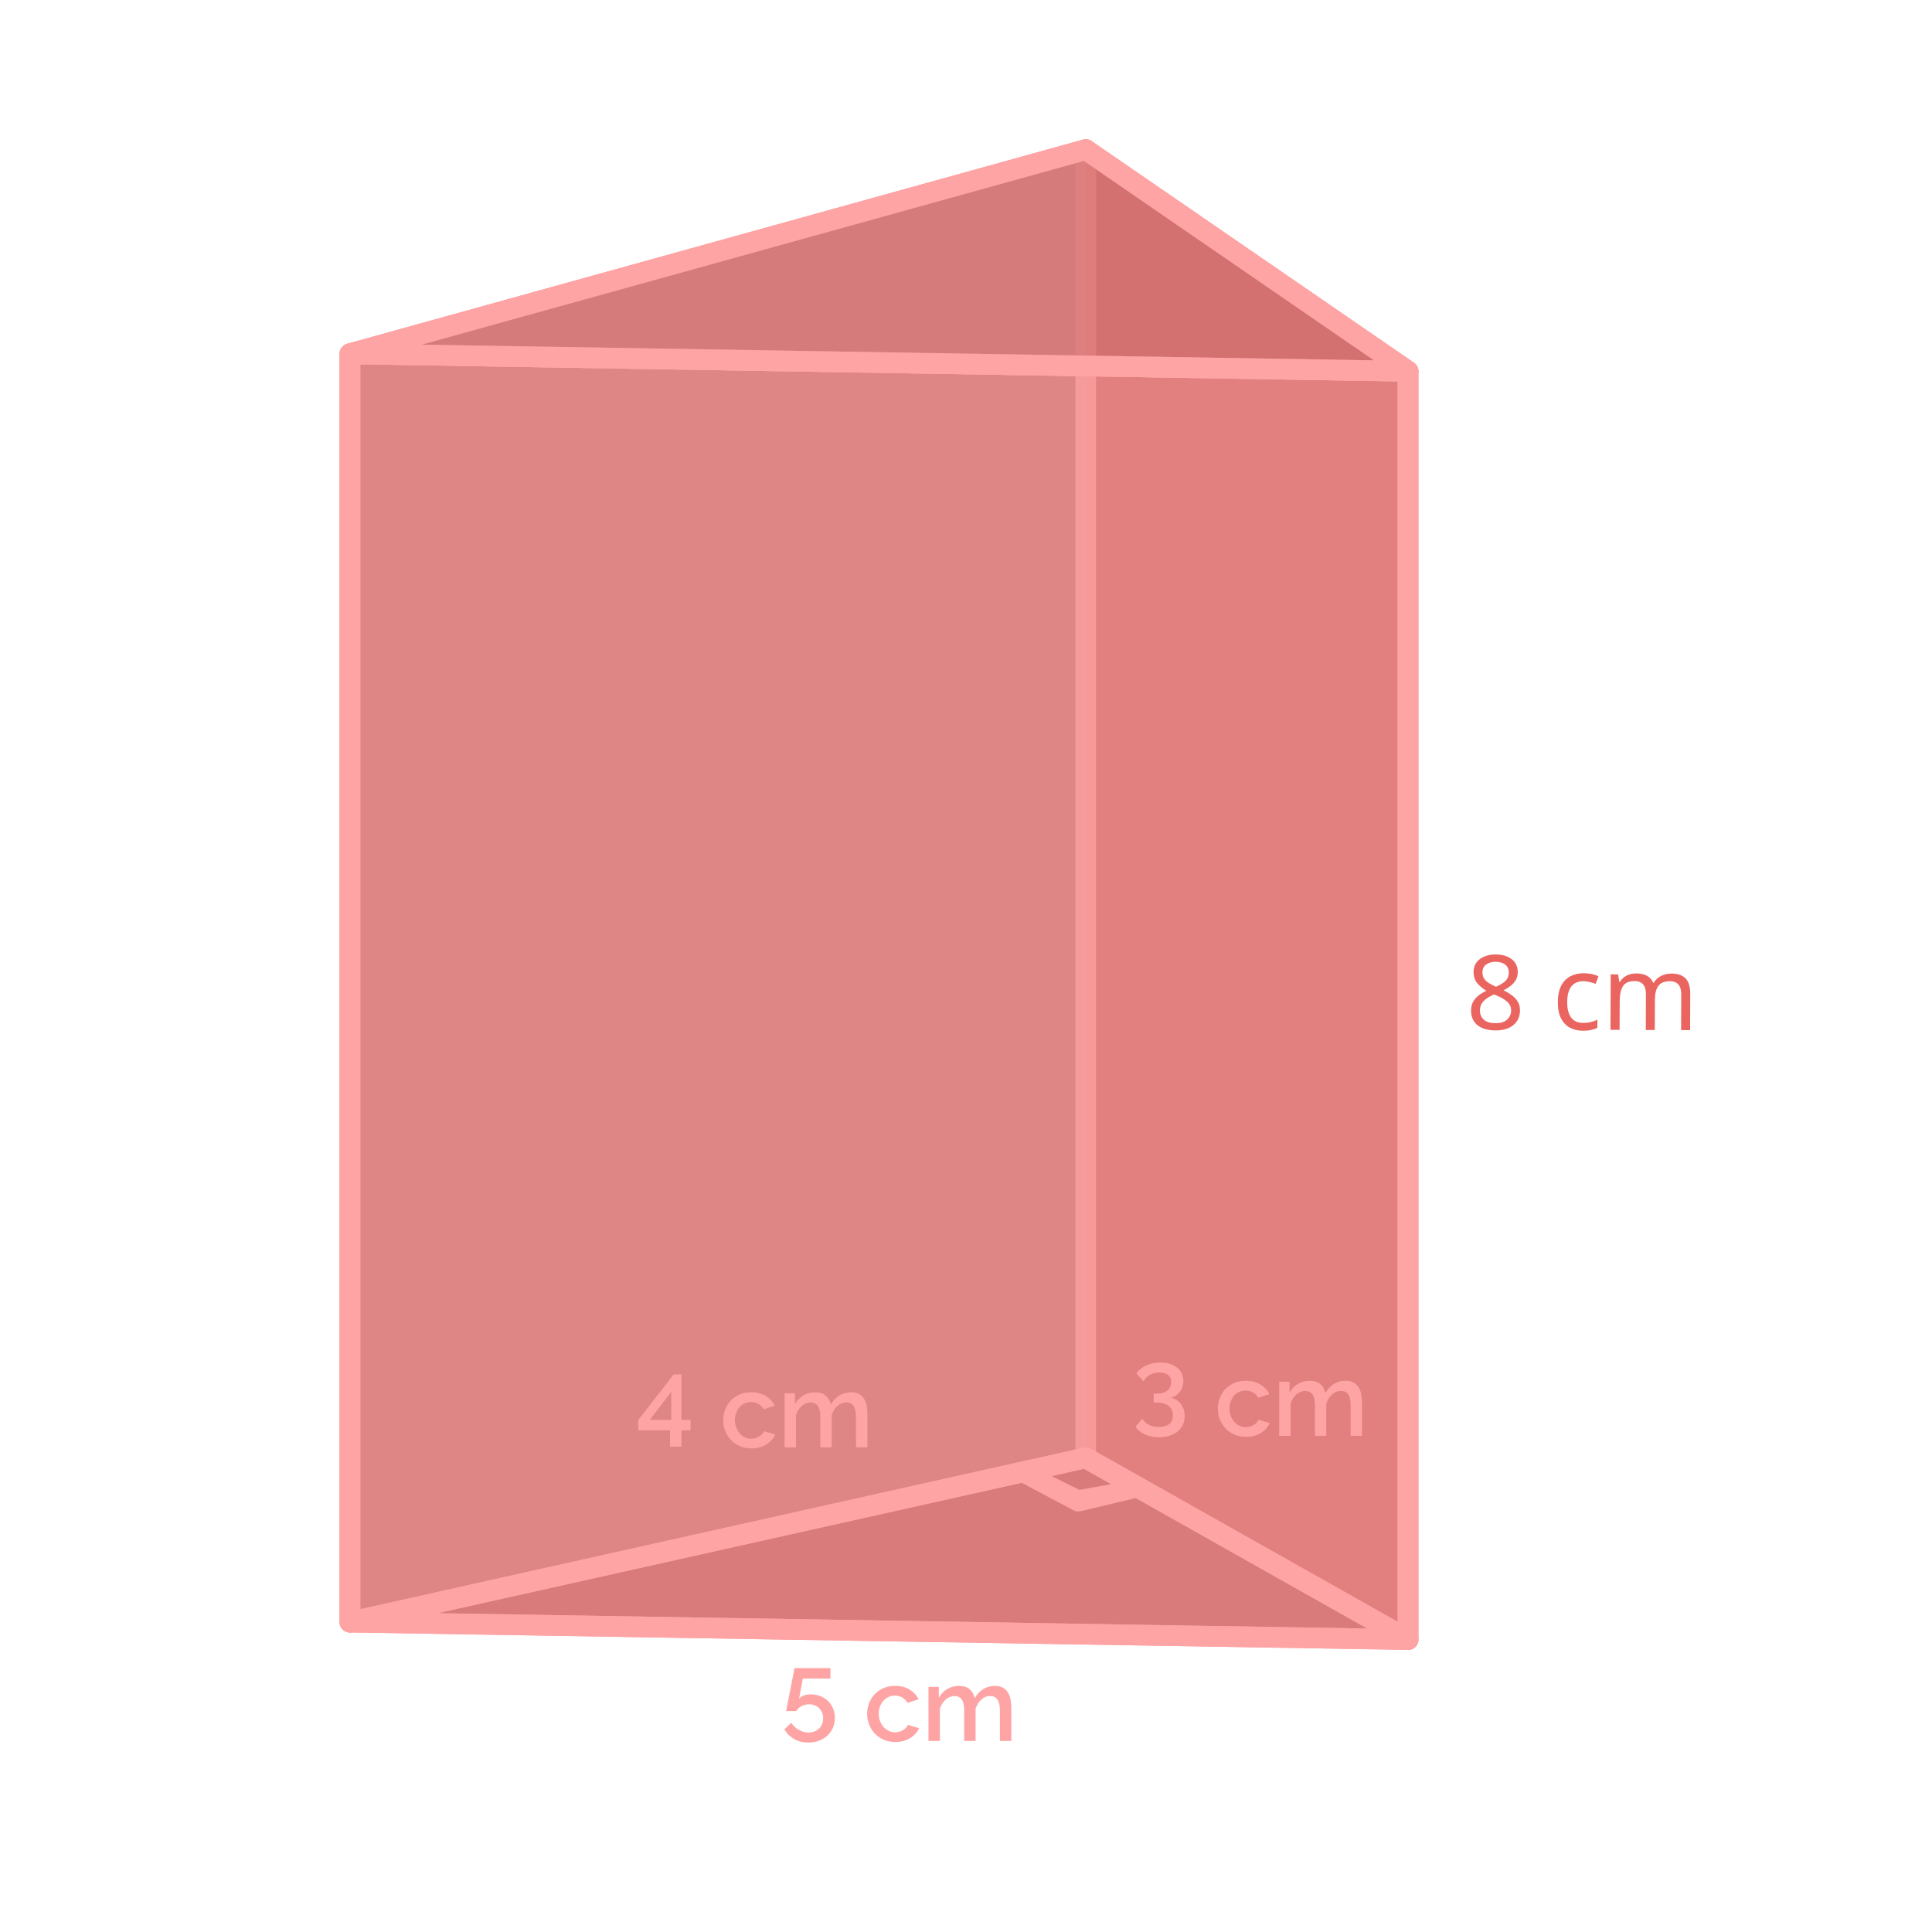
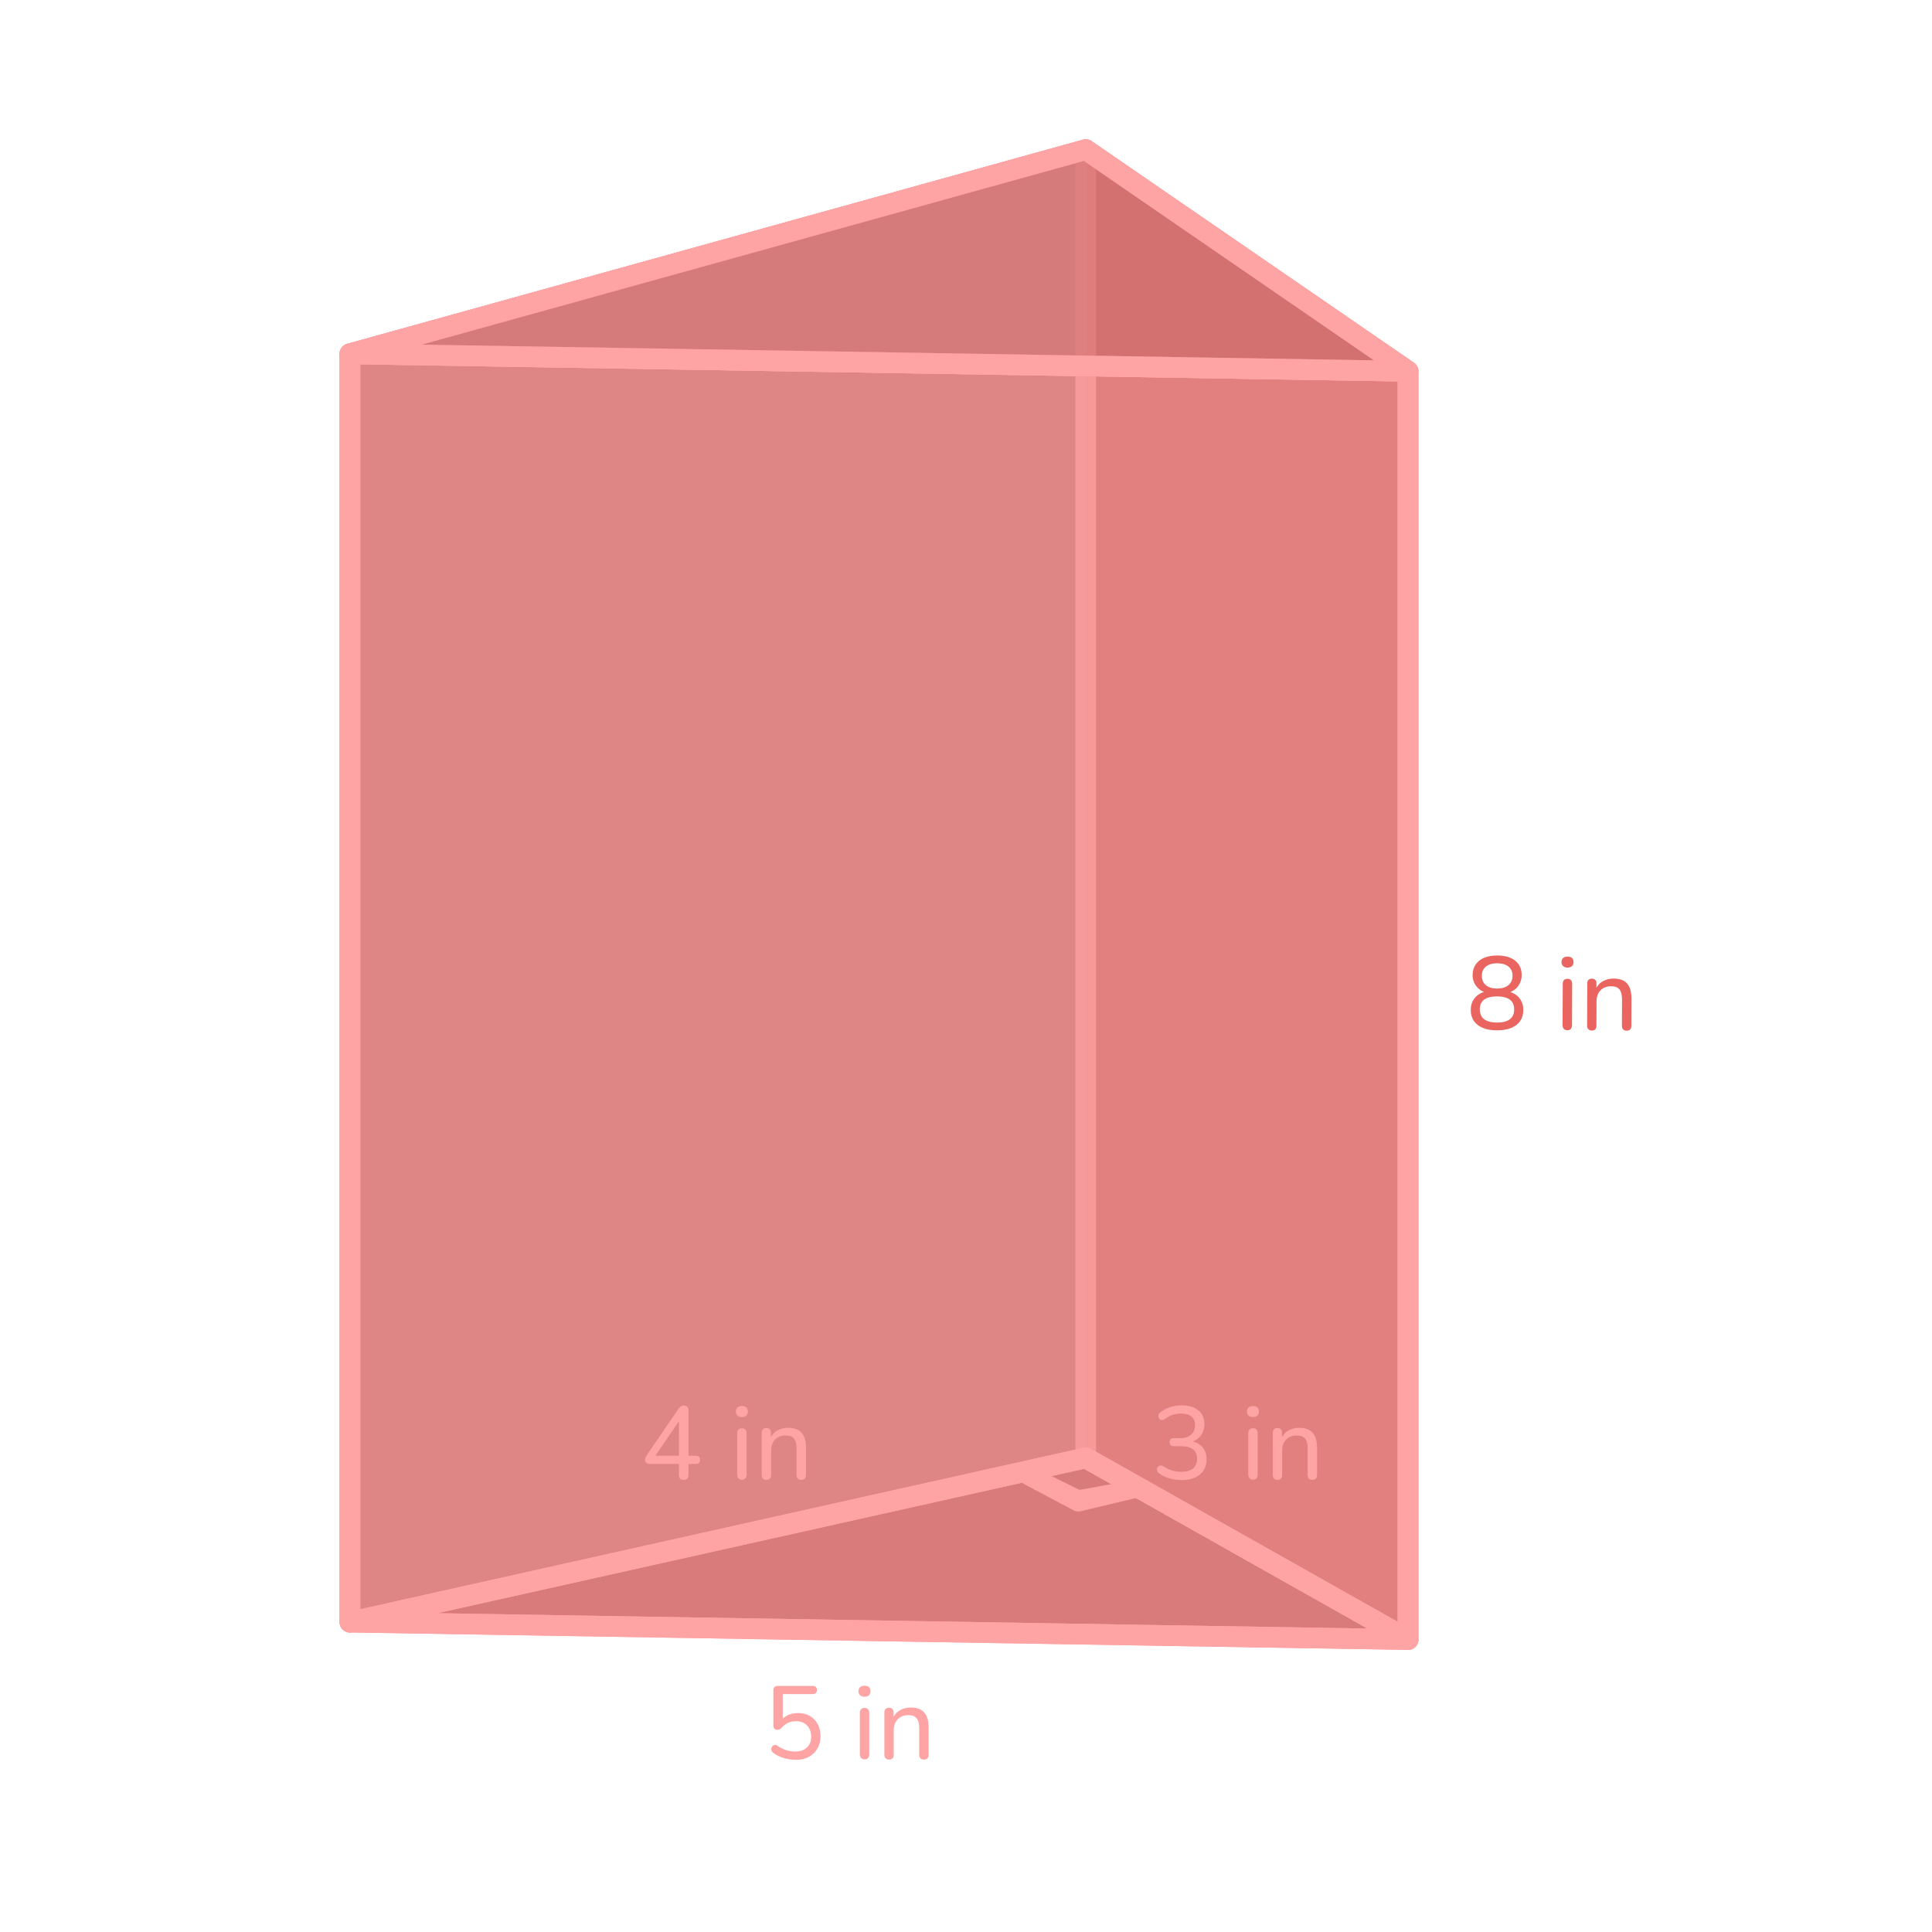
<svg xmlns="http://www.w3.org/2000/svg" id="FIGURES" width="560" height="560" viewBox="0 0 560 560">
  <defs>
    <style>
      .cls-1, .cls-2 {
        opacity: .72;
      }

      .cls-3 {
        opacity: .7;
      }

      .cls-4 {
        fill: #de7070;
      }

      .cls-5 {
-         fill: #ea6560;
-         font-family: Nunito, sans-serif;
-         font-size: 30px;
+         clip-path: url(#clippath-2);
      }

      .cls-6 {
-         clip-path: url(#clippath-2);
-       }
- 
-       .cls-7 {
        opacity: .51;
      }

-       .cls-7, .cls-8, .cls-9 {
+       .cls-6, .cls-7, .cls-8 {
        fill: #d16b6b;
      }

+       .cls-9 {
+         opacity: .65;
+       }
+ 
      .cls-10 {
-         opacity: .65;
-       }
- 
-       .cls-11 {
        clip-path: url(#clippath-1);
      }

-       .cls-12, .cls-13 {
+       .cls-11, .cls-12 {
        fill: #cffffe;
      }

-       .cls-12, .cls-14 {
+       .cls-11, .cls-13 {
        opacity: .4;
      }

-       .cls-15 {
+       .cls-14 {
        fill: #ffa4a4;
      }

-       .cls-2, .cls-16, .cls-17 {
+       .cls-2, .cls-15, .cls-16 {
        fill: none;
      }

-       .cls-2, .cls-17 {
+       .cls-2, .cls-16 {
        stroke: #ffa4a4;
        stroke-linecap: round;
        stroke-linejoin: round;
        stroke-width: 5.99px;
      }

+       .cls-17 {
+         clip-path: url(#clippath);
+       }
+ 
+       .cls-7 {
+         opacity: .6;
+       }
+ 
      .cls-18 {
-         clip-path: url(#clippath);
-       }
- 
-       .cls-8 {
-         opacity: .6;
+         clip-path: url(#clippath-3);
      }

      .cls-19 {
-         clip-path: url(#clippath-3);
+         fill: #ea6560;
      }
    </style>
    <clipPath id="clippath">
-       <polygon class="cls-16" points="353.84 -615.96 353.84 -289.86 146.92 -269.77 146.92 -595.87 353.84 -615.96" />
+       <polygon class="cls-15" points="353.84 -615.96 353.84 -289.86 146.92 -269.77 146.92 -595.87 353.84 -615.96" />
    </clipPath>
    <clipPath id="clippath-1">
-       <polygon class="cls-16" points="429.49 -585.49 429.49 -259.39 354.53 -169.31 354.53 -495.41 429.49 -585.49" />
+       <polygon class="cls-15" points="429.49 -585.49 429.49 -259.39 354.53 -169.31 354.53 -495.41 429.49 -585.49" />
    </clipPath>
    <clipPath id="clippath-2">
-       <polygon class="cls-16" points="257.64 -156.26 257.64 -482.36 125.67 -552.35 125.67 -226.25 257.64 -156.26" />
+       <polygon class="cls-15" points="257.64 -156.26 257.64 -482.36 125.67 -552.35 125.67 -226.25 257.64 -156.26" />
    </clipPath>
    <clipPath id="clippath-3">
-       <polygon class="cls-16" points="380.19 -197.75 173.27 -177.65 305.24 -107.66 380.19 -197.75" />
+       <polygon class="cls-15" points="380.19 -197.75 173.27 -177.65 305.24 -107.66 380.19 -197.75" />
    </clipPath>
  </defs>
-   <g class="cls-14">
+   <g class="cls-13">
+     <g class="cls-17">
+       <g class="cls-13">
+         <polygon class="cls-12" points="85.03 8.23 82.43 8.42 379.72 -337.25 380.8 -335.67 85.03 8.23" />
+       </g>
+       <g class="cls-13">
+         <polygon class="cls-12" points="85.03 47.85 82.43 48.05 379.72 -297.63 380.8 -296.04 85.03 47.85" />
+       </g>
+     </g>
+   </g>
+   <g class="cls-10">
+     <g class="cls-13">
+       <polygon class="cls-12" points="211.97 8.23 209.36 8.42 506.66 -337.25 507.74 -335.67 211.97 8.23" />
+     </g>
+     <g class="cls-13">
+       <polygon class="cls-12" points="211.97 47.85 209.36 48.05 506.66 -297.63 507.74 -296.04 211.97 47.85" />
+     </g>
+   </g>
+   <g class="cls-5">
+     <g class="cls-13">
+       <polygon class="cls-12" points="77.73 16.24 75.12 16.43 372.42 -329.24 373.5 -327.66 77.73 16.24" />
+     </g>
+     <g class="cls-13">
+       <polygon class="cls-12" points="289.73 8.07 292.34 8.27 -4.96 -337.4 -6.03 -335.82 289.73 8.07" />
+     </g>
+     <g class="cls-13">
+       <polygon class="cls-12" points="289.73 47.7 292.34 47.89 -4.96 -297.78 -6.03 -296.2 289.73 47.7" />
+     </g>
+   </g>
+   <g class="cls-13">
    <g class="cls-18">
-       <g class="cls-14">
-         <polygon class="cls-13" points="85.03 8.23 82.43 8.42 379.72 -337.25 380.8 -335.67 85.03 8.23" />
-       </g>
-       <g class="cls-14">
-         <polygon class="cls-13" points="85.03 47.85 82.43 48.05 379.72 -297.63 380.8 -296.04 85.03 47.85" />
-       </g>
-     </g>
-   </g>
-   <g class="cls-11">
-     <g class="cls-14">
-       <polygon class="cls-13" points="211.97 8.23 209.36 8.42 506.66 -337.25 507.74 -335.67 211.97 8.23" />
-     </g>
-     <g class="cls-14">
-       <polygon class="cls-13" points="211.97 47.85 209.36 48.05 506.66 -297.63 507.74 -296.04 211.97 47.85" />
-     </g>
-   </g>
-   <g class="cls-6">
-     <g class="cls-14">
-       <polygon class="cls-13" points="77.73 16.24 75.12 16.43 372.42 -329.24 373.5 -327.66 77.73 16.24" />
-     </g>
-     <g class="cls-14">
-       <polygon class="cls-13" points="289.73 8.07 292.34 8.27 -4.96 -337.4 -6.03 -335.82 289.73 8.07" />
-     </g>
-     <g class="cls-14">
-       <polygon class="cls-13" points="289.73 47.7 292.34 47.89 -4.96 -297.78 -6.03 -296.2 289.73 47.7" />
-     </g>
-   </g>
-   <g class="cls-14">
-     <g class="cls-19">
      <g>
-         <polygon class="cls-12" points="329.49 127.79 326.89 128.03 618.33 -222.6 619.43 -221.03 329.49 127.79" />
-         <g class="cls-14">
-           <polygon class="cls-13" points="90.06 5.81 87.46 6.05 313.74 -266.19 314.85 -264.63 90.06 5.81" />
-         </g>
-         <g class="cls-14">
-           <polygon class="cls-13" points="134.89 43.08 132.29 43.32 416.14 -298.18 417.24 -296.61 134.89 43.08" />
-         </g>
-         <g class="cls-14">
-           <polygon class="cls-13" points="112.52 24.48 109.92 24.72 336.2 -247.52 337.31 -245.96 112.52 24.48" />
-         </g>
-         <g class="cls-14">
-           <polygon class="cls-13" points="189.01 69.06 186.41 69.3 470.75 -272.8 471.86 -271.24 189.01 69.06" />
-         </g>
-         <g class="cls-14">
-           <polygon class="cls-13" points="166.64 50.46 164.03 50.7 431.95 -271.62 433.05 -270.06 166.64 50.46" />
-         </g>
-         <g class="cls-14">
-           <polygon class="cls-13" points="233.85 106.33 231.25 106.57 515.6 -235.52 516.7 -233.96 233.85 106.33" />
-         </g>
-         <g class="cls-14">
-           <polygon class="cls-13" points="211.48 87.74 208.88 87.98 493.23 -254.12 494.33 -252.56 211.48 87.74" />
-         </g>
-         <g class="cls-14">
-           <polygon class="cls-13" points="284.65 90.51 282.05 90.75 573.48 -259.87 574.59 -258.31 284.65 90.51" />
-         </g>
-         <g class="cls-14">
-           <polygon class="cls-13" points="307.12 109.19 304.52 109.43 595.96 -241.19 597.06 -239.63 307.12 109.19" />
-         </g>
-         <g class="cls-14">
-           <polygon class="cls-13" points="351.87 146.38 349.26 146.62 640.7 -204 641.81 -202.44 351.87 146.38" />
-         </g>
-         <g class="cls-14">
-           <polygon class="cls-13" points="461.86 105.28 459.26 105.52 685.55 -166.73 686.65 -165.16 461.86 105.28" />
-         </g>
-         <g class="cls-14">
-           <polygon class="cls-13" points="439.49 86.68 436.89 86.92 663.17 -185.32 664.28 -183.76 439.49 86.68" />
-         </g>
-         <g class="cls-14">
-           <polygon class="cls-13" points="484.23 123.87 481.63 124.11 707.92 -148.13 709.02 -146.57 484.23 123.87" />
-         </g>
-         <polygon class="cls-12" points="426.06 285.09 423.46 285.33 649.75 13.09 650.85 14.65 426.06 285.09" />
-         <g class="cls-14">
-           <polygon class="cls-13" points="403.69 266.5 401.09 266.74 627.37 -5.51 628.48 -3.95 403.69 266.5" />
+         <polygon class="cls-11" points="329.49 127.79 326.89 128.03 618.33 -222.6 619.43 -221.03 329.49 127.79" />
+         <g class="cls-13">
+           <polygon class="cls-12" points="90.06 5.81 87.46 6.05 313.74 -266.19 314.85 -264.63 90.06 5.81" />
+         </g>
+         <g class="cls-13">
+           <polygon class="cls-12" points="134.89 43.08 132.29 43.32 416.14 -298.18 417.24 -296.61 134.89 43.08" />
+         </g>
+         <g class="cls-13">
+           <polygon class="cls-12" points="112.52 24.48 109.92 24.72 336.2 -247.52 337.31 -245.96 112.52 24.48" />
+         </g>
+         <g class="cls-13">
+           <polygon class="cls-12" points="189.01 69.06 186.41 69.3 470.75 -272.8 471.86 -271.24 189.01 69.06" />
+         </g>
+         <g class="cls-13">
+           <polygon class="cls-12" points="166.64 50.46 164.03 50.7 431.95 -271.62 433.05 -270.06 166.64 50.46" />
+         </g>
+         <g class="cls-13">
+           <polygon class="cls-12" points="233.85 106.33 231.25 106.57 515.6 -235.52 516.7 -233.96 233.85 106.33" />
+         </g>
+         <g class="cls-13">
+           <polygon class="cls-12" points="211.48 87.74 208.88 87.98 493.23 -254.12 494.33 -252.56 211.48 87.74" />
+         </g>
+         <g class="cls-13">
+           <polygon class="cls-12" points="284.65 90.51 282.05 90.75 573.48 -259.87 574.59 -258.31 284.65 90.51" />
+         </g>
+         <g class="cls-13">
+           <polygon class="cls-12" points="307.12 109.19 304.52 109.43 595.96 -241.19 597.06 -239.63 307.12 109.19" />
+         </g>
+         <g class="cls-13">
+           <polygon class="cls-12" points="351.87 146.38 349.26 146.62 640.7 -204 641.81 -202.44 351.87 146.38" />
+         </g>
+         <g class="cls-13">
+           <polygon class="cls-12" points="461.86 105.28 459.26 105.52 685.55 -166.73 686.65 -165.16 461.86 105.28" />
+         </g>
+         <g class="cls-13">
+           <polygon class="cls-12" points="439.49 86.68 436.89 86.92 663.17 -185.32 664.28 -183.76 439.49 86.68" />
+         </g>
+         <g class="cls-13">
+           <polygon class="cls-12" points="484.23 123.87 481.63 124.11 707.92 -148.13 709.02 -146.57 484.23 123.87" />
+         </g>
+         <polygon class="cls-11" points="426.06 285.09 423.46 285.33 649.75 13.09 650.85 14.65 426.06 285.09" />
+         <g class="cls-13">
+           <polygon class="cls-12" points="403.69 266.5 401.09 266.74 627.37 -5.51 628.48 -3.95 403.69 266.5" />
        </g>
      </g>
    </g>
  </g>
  <g>
-     <g class="cls-10">
+     <g class="cls-9">
      <polygon class="cls-4" points="408.13 475.23 408.13 107.61 101.43 102.55 101.43 470.18 408.13 475.23" />
    </g>
    <g>
-       <polygon class="cls-7" points="314.71 107.61 314.71 422.56 101.43 470.18 101.43 102.55 314.71 107.61" />
+       <polygon class="cls-6" points="314.71 107.61 314.71 422.56 101.43 470.18 101.43 102.55 314.71 107.61" />
      <g>
        <g>
          <g class="cls-3">
-             <polygon class="cls-9" points="314.71 422.56 101.43 470.18 408.13 475.23 314.71 422.56" />
+             <polygon class="cls-8" points="314.71 422.56 101.43 470.18 408.13 475.23 314.71 422.56" />
          </g>
-           <polygon class="cls-17" points="314.71 422.56 101.43 470.18 408.13 475.23 314.71 422.56" />
+           <polygon class="cls-16" points="314.71 422.56 101.43 470.18 408.13 475.23 314.71 422.56" />
        </g>
        <g>
          <g class="cls-3">
            <polygon class="cls-4" points="314.71 43.38 314.71 422.56 408.13 475.23 408.13 107.61 314.71 43.38" />
          </g>
          <g>
            <line class="cls-2" x1="408.13" y1="475.23" x2="408.13" y2="107.61" />
-             <polyline class="cls-17" points="314.71 422.56 408.13 475.23 408.13 107.61 314.71 43.38" />
+             <polyline class="cls-16" points="314.71 422.56 408.13 475.23 408.13 107.61 314.71 43.38" />
          </g>
        </g>
        <g class="cls-1">
-           <polygon class="cls-9" points="408.13 107.61 101.43 102.55 314.71 43.38 408.13 107.61" />
-         </g>
-         <line class="cls-17" x1="101.43" y1="470.18" x2="101.43" y2="102.55" />
-         <polyline class="cls-17" points="101.43 470.18 101.43 102.55 314.71 43.38" />
-         <line class="cls-17" x1="101.43" y1="102.55" x2="314.71" y2="43.38" />
-         <polygon class="cls-17" points="314.71 43.38 101.43 102.55 408.13 107.61 314.71 43.38" />
+           <polygon class="cls-8" points="408.13 107.61 101.43 102.55 314.71 43.38 408.13 107.61" />
+         </g>
+         <line class="cls-16" x1="101.43" y1="470.18" x2="101.43" y2="102.55" />
+         <polyline class="cls-16" points="101.43 470.18 101.43 102.55 314.71 43.38" />
+         <line class="cls-16" x1="101.43" y1="102.55" x2="314.71" y2="43.38" />
+         <polygon class="cls-16" points="314.71 43.38 101.43 102.55 408.13 107.61 314.71 43.38" />
        <polyline class="cls-2" points="408.13 107.61 314.71 43.38 314.71 289.78 314.71 422.56 408.13 475.23" />
      </g>
    </g>
-     <polygon class="cls-17" points="408.13 475.23 408.13 107.61 101.43 102.55 101.43 470.18 408.13 475.23" />
-     <polygon class="cls-8" points="314.71 43.38 101.43 102.55 408.13 107.61 314.71 43.38" />
-     <polygon class="cls-17" points="314.71 43.38 101.43 102.55 408.13 107.61 314.71 43.38" />
-     <path class="cls-15" d="M409.6,472.63l-93.42-52.67c-.64-.36-1.4-.48-2.12-.31l-213.28,47.61c-1.61,.36-2.63,1.96-2.27,3.58,.36,1.61,1.96,2.63,3.58,2.27l194.07-43.32,14.9,7.92c.46,.27,.98,.4,1.5,.4,.3,0,.61-.05,.91-.14l15.8-3.76,77.4,43.64c.46,.26,.97,.39,1.47,.39,1.05,0,2.06-.55,2.61-1.52,.81-1.44,.3-3.27-1.14-4.08Zm-96.7-40.78l-8.11-4,9.45-2.11,7.88,4.44-9.22,1.67Z" />
-     <text class="cls-5" transform="translate(424.9 298.34) rotate(.22)">
-       <tspan x="0" y="0">8 cm</tspan>
-     </text>
-   </g>
-   <g>
-     <path class="cls-15" d="M194.21,419.33v-4.77h-9.21v-2.94l10.26-13.23h2.25v13.17h2.64v3h-2.64v4.77h-3.3Zm-5.85-7.77h6.21v-8.13l-6.21,8.13Z" />
-     <path class="cls-15" d="M209.63,411.66c0-1.1,.19-2.14,.57-3.12,.38-.98,.92-1.84,1.63-2.58,.71-.74,1.56-1.33,2.56-1.76,1-.43,2.12-.64,3.36-.64,1.62,0,3.02,.36,4.19,1.07s2.04,1.65,2.62,2.83l-3.21,1.02c-.38-.66-.89-1.17-1.53-1.54s-1.35-.55-2.13-.55c-.66,0-1.28,.13-1.85,.39s-1.06,.62-1.48,1.09c-.42,.47-.75,1.03-.99,1.67-.24,.64-.36,1.35-.36,2.13s.12,1.47,.38,2.12c.25,.65,.59,1.21,1.02,1.7,.43,.48,.93,.85,1.5,1.12,.57,.27,1.17,.41,1.81,.41,.4,0,.8-.06,1.2-.17,.4-.11,.77-.27,1.1-.47,.33-.2,.62-.43,.87-.69s.44-.54,.56-.84l3.24,.96c-.52,1.18-1.39,2.14-2.61,2.89s-2.66,1.12-4.32,1.12c-1.22,0-2.33-.22-3.33-.66-1-.44-1.86-1.03-2.56-1.78-.71-.75-1.26-1.62-1.65-2.6-.39-.98-.58-2.02-.58-3.12Z" />
-     <path class="cls-15" d="M251.42,419.52h-3.3v-8.79c0-1.46-.24-2.53-.72-3.21s-1.18-1.02-2.1-1.02-1.8,.34-2.57,1.03c-.77,.69-1.32,1.59-1.66,2.69v9.3h-3.3v-8.79c0-1.48-.24-2.55-.72-3.22-.48-.67-1.17-1-2.07-1s-1.8,.34-2.58,1.02c-.78,.68-1.34,1.57-1.68,2.67v9.33h-3.3v-15.69h3v3.15c.62-1.1,1.44-1.94,2.45-2.54,1.01-.59,2.16-.88,3.46-.88s2.32,.34,3.07,1.02c.75,.68,1.21,1.53,1.4,2.55,.66-1.16,1.49-2.04,2.49-2.66s2.14-.92,3.42-.92c.92,0,1.69,.17,2.3,.53,.61,.35,1.09,.81,1.45,1.39,.36,.58,.61,1.25,.75,2.03,.14,.77,.21,1.58,.21,2.44v9.57Z" />
-   </g>
-   <g>
-     <path class="cls-15" d="M339.22,405.1c.62,.12,1.19,.33,1.71,.65,.52,.31,.96,.69,1.32,1.15,.36,.46,.64,.99,.84,1.59,.2,.6,.3,1.25,.3,1.95,0,.94-.18,1.79-.53,2.54s-.85,1.4-1.5,1.94c-.65,.54-1.44,.95-2.35,1.24-.92,.29-1.95,.44-3.09,.44-1.52,0-2.86-.27-4.02-.79-1.16-.53-2.09-1.29-2.79-2.29l2.01-2.28c.48,.74,1.1,1.32,1.86,1.74s1.72,.63,2.88,.63c1.32,0,2.33-.28,3.04-.84,.71-.56,1.06-1.4,1.06-2.52s-.4-2.07-1.2-2.73c-.8-.66-1.98-.99-3.54-.99h-.81v-2.58h.9c1.34,0,2.37-.32,3.09-.95,.72-.63,1.08-1.42,1.08-2.38s-.32-1.67-.96-2.12c-.64-.45-1.47-.67-2.49-.67s-1.92,.22-2.7,.66c-.78,.44-1.4,1.07-1.86,1.89l-2.07-2.25c.28-.48,.66-.92,1.14-1.3s1.03-.73,1.63-1.02,1.27-.51,1.98-.66c.71-.15,1.45-.23,2.21-.23,.98,0,1.88,.13,2.69,.39,.81,.26,1.51,.62,2.1,1.08s1.04,1.02,1.37,1.68c.32,.66,.48,1.39,.48,2.19,0,.6-.09,1.17-.27,1.71-.18,.54-.44,1.03-.76,1.47-.33,.44-.73,.8-1.19,1.09-.46,.29-.98,.49-1.56,.58Z" />
-     <path class="cls-15" d="M352.99,408.32c0-1.1,.19-2.14,.57-3.12,.38-.98,.93-1.84,1.63-2.58,.71-.74,1.56-1.33,2.57-1.76,1-.43,2.12-.64,3.36-.64,1.62,0,3.02,.36,4.19,1.07s2.04,1.65,2.62,2.83l-3.21,1.02c-.38-.66-.89-1.17-1.53-1.54-.64-.37-1.35-.55-2.13-.55-.66,0-1.28,.13-1.85,.39-.57,.26-1.06,.62-1.48,1.09-.42,.47-.75,1.03-.99,1.67-.24,.64-.36,1.35-.36,2.13s.12,1.47,.38,2.12c.25,.65,.59,1.21,1.02,1.7,.43,.48,.93,.85,1.5,1.12,.57,.27,1.18,.41,1.81,.41,.4,0,.8-.06,1.2-.17,.4-.11,.77-.27,1.1-.47,.33-.2,.62-.43,.87-.69s.44-.54,.55-.84l3.24,.96c-.52,1.18-1.39,2.14-2.61,2.89-1.22,.75-2.66,1.12-4.32,1.12-1.22,0-2.33-.22-3.33-.66-1-.44-1.86-1.03-2.56-1.78-.71-.75-1.26-1.62-1.65-2.6-.39-.98-.59-2.02-.59-3.12Z" />
-     <path class="cls-15" d="M394.79,416.18h-3.3v-8.79c0-1.46-.24-2.53-.72-3.21-.48-.68-1.18-1.02-2.1-1.02s-1.79,.34-2.56,1.03c-.77,.69-1.33,1.59-1.67,2.69v9.3h-3.3v-8.79c0-1.48-.24-2.55-.72-3.22s-1.17-1-2.07-1-1.8,.34-2.58,1.02c-.78,.68-1.34,1.57-1.68,2.67v9.33h-3.3v-15.69h3v3.15c.62-1.1,1.43-1.94,2.44-2.54,1.01-.59,2.17-.88,3.46-.88s2.33,.34,3.08,1.02c.75,.68,1.21,1.53,1.39,2.55,.66-1.16,1.49-2.04,2.49-2.66s2.14-.92,3.42-.92c.92,0,1.69,.17,2.29,.53,.61,.35,1.1,.81,1.46,1.39s.61,1.25,.75,2.03c.14,.77,.21,1.58,.21,2.44v9.57Z" />
-   </g>
-   <g>
-     <path class="cls-15" d="M234.99,491.11c1,0,1.92,.17,2.78,.51,.85,.34,1.59,.81,2.22,1.41,.63,.6,1.12,1.32,1.47,2.16s.53,1.76,.53,2.76c0,1.06-.2,2.03-.59,2.91-.39,.88-.93,1.63-1.62,2.26-.69,.63-1.51,1.12-2.45,1.46-.94,.34-1.95,.51-3.03,.51-1.54,0-2.92-.34-4.14-1.04-1.22-.69-2.15-1.62-2.79-2.8l1.98-1.89c.56,.84,1.28,1.52,2.16,2.04s1.82,.78,2.82,.78c1.24,0,2.26-.38,3.06-1.14,.8-.76,1.2-1.77,1.2-3.03,0-.6-.11-1.14-.31-1.63-.21-.49-.5-.91-.86-1.26s-.79-.62-1.28-.82-1.03-.3-1.61-.3c-.76,0-1.47,.17-2.13,.5s-1.2,.81-1.62,1.46h-2.91c.02-.08,.06-.32,.13-.72,.07-.4,.16-.9,.29-1.5,.12-.6,.25-1.27,.39-2.01s.29-1.49,.45-2.25c.36-1.78,.75-3.77,1.17-5.97h10.41v3.03h-8.01l-1.08,5.82c.34-.38,.79-.68,1.36-.9,.57-.22,1.24-.33,2-.33Z" />
-     <path class="cls-15" d="M251.34,496.76c0-1.1,.19-2.14,.57-3.12,.38-.98,.92-1.84,1.63-2.58,.71-.74,1.56-1.32,2.56-1.76,1-.43,2.12-.64,3.36-.64,1.62,0,3.02,.36,4.19,1.07,1.17,.71,2.04,1.65,2.62,2.83l-3.21,1.02c-.38-.66-.89-1.17-1.53-1.54-.64-.37-1.35-.55-2.13-.55-.66,0-1.28,.13-1.85,.39s-1.06,.62-1.48,1.09c-.42,.47-.75,1.03-.99,1.67s-.36,1.35-.36,2.13,.12,1.47,.38,2.12c.25,.65,.59,1.21,1.02,1.7,.43,.48,.93,.86,1.5,1.12s1.17,.41,1.81,.41c.4,0,.8-.06,1.2-.17s.77-.27,1.1-.46,.62-.43,.87-.69,.44-.54,.56-.84l3.24,.96c-.52,1.18-1.39,2.14-2.61,2.89s-2.66,1.12-4.32,1.12c-1.22,0-2.33-.22-3.33-.66-1-.44-1.86-1.03-2.56-1.78-.71-.75-1.26-1.62-1.65-2.6-.39-.98-.58-2.02-.58-3.12Z" />
-     <path class="cls-15" d="M293.13,504.62h-3.3v-8.79c0-1.46-.24-2.53-.72-3.21s-1.18-1.02-2.1-1.02-1.8,.34-2.57,1.03c-.77,.69-1.32,1.59-1.66,2.69v9.3h-3.3v-8.79c0-1.48-.24-2.55-.72-3.22-.48-.67-1.17-1-2.07-1s-1.8,.34-2.58,1.02c-.78,.68-1.34,1.57-1.68,2.67v9.33h-3.3v-15.69h3v3.15c.62-1.1,1.44-1.94,2.45-2.54,1.01-.59,2.16-.88,3.46-.88s2.32,.34,3.07,1.02c.75,.68,1.21,1.53,1.4,2.55,.66-1.16,1.49-2.04,2.49-2.65,1-.61,2.14-.92,3.42-.92,.92,0,1.69,.18,2.3,.53,.61,.35,1.09,.81,1.45,1.39,.36,.58,.61,1.26,.75,2.03,.14,.77,.21,1.59,.21,2.45v9.57Z" />
+     <polygon class="cls-16" points="408.13 475.23 408.13 107.61 101.43 102.55 101.43 470.18 408.13 475.23" />
+     <polygon class="cls-7" points="314.71 43.38 101.43 102.55 408.13 107.61 314.71 43.38" />
+     <polygon class="cls-16" points="314.71 43.38 101.43 102.55 408.13 107.61 314.71 43.38" />
+     <path class="cls-14" d="M409.6,472.63l-93.42-52.67c-.64-.36-1.4-.48-2.12-.31l-213.28,47.61c-1.61,.36-2.63,1.96-2.27,3.58,.36,1.61,1.96,2.63,3.58,2.27l194.07-43.32,14.9,7.92c.46,.27,.98,.4,1.5,.4,.3,0,.61-.05,.91-.14l15.8-3.76,77.4,43.64c.46,.26,.97,.39,1.47,.39,1.05,0,2.06-.55,2.61-1.52,.81-1.44,.3-3.27-1.14-4.08Zm-96.7-40.78l-8.11-4,9.45-2.11,7.88,4.44-9.22,1.67Z" />
+     <g>
+       <path class="cls-19" d="M433.9,298.65c-1.6,0-2.96-.24-4.09-.71-1.13-.46-2-1.14-2.6-2.02-.61-.88-.91-1.95-.9-3.21,0-.98,.21-1.85,.62-2.62,.41-.77,.98-1.39,1.7-1.87,.72-.48,1.55-.77,2.49-.89v.48c-1.32-.29-2.36-.9-3.13-1.86-.77-.95-1.15-2.08-1.14-3.38,0-1.18,.3-2.19,.9-3.04,.59-.85,1.42-1.49,2.48-1.93,1.06-.43,2.31-.65,3.75-.65,1.46,0,2.72,.23,3.78,.67,1.06,.44,1.88,1.09,2.45,1.94,.58,.85,.86,1.87,.86,3.05,0,.86-.18,1.66-.54,2.4-.35,.74-.84,1.35-1.48,1.83-.63,.48-1.38,.8-2.24,.98v-.48c1.4,.21,2.54,.79,3.42,1.77,.88,.97,1.31,2.19,1.31,3.65,0,1.26-.32,2.33-.93,3.21-.61,.88-1.49,1.54-2.62,2-1.13,.46-2.5,.68-4.1,.67Zm0-2.25c1.64,0,2.88-.31,3.72-.95,.84-.64,1.27-1.58,1.27-2.84,0-1.28-.41-2.23-1.25-2.85-.84-.62-2.08-.94-3.72-.95-1.62,0-2.86,.3-3.71,.92-.85,.62-1.28,1.57-1.29,2.84,0,1.26,.42,2.21,1.26,2.85,.85,.64,2.08,.97,3.7,.97Zm.04-9.87c.94,0,1.74-.14,2.4-.43,.66-.29,1.17-.71,1.53-1.27,.36-.56,.54-1.22,.55-1.98,0-1.14-.39-2.03-1.17-2.67-.79-.64-1.88-.97-3.28-.97-1.4,0-2.49,.31-3.27,.95-.78,.64-1.18,1.53-1.18,2.67,0,1.16,.38,2.07,1.16,2.72,.78,.65,1.87,.98,3.27,.99Z" />
+       <path class="cls-19" d="M454.34,280.46c-.54,0-.96-.15-1.27-.44-.31-.29-.46-.68-.46-1.16,0-.52,.16-.91,.47-1.18,.31-.27,.74-.4,1.28-.4,.58,0,1.01,.14,1.3,.41,.29,.27,.43,.67,.43,1.19,0,.48-.15,.87-.44,1.15-.29,.29-.73,.43-1.31,.43Zm-.07,18.15c-.42,0-.75-.13-.99-.39s-.36-.62-.36-1.08l.05-11.97c0-.48,.12-.84,.36-1.09s.57-.37,.99-.37c.44,0,.78,.13,1.02,.38,.24,.25,.36,.62,.36,1.1l-.05,11.97c0,.46-.12,.82-.35,1.08-.23,.26-.58,.39-1.04,.39Z" />
+       <path class="cls-19" d="M461.38,298.69c-.42,0-.75-.12-.99-.36-.24-.24-.36-.59-.36-1.05l.05-12.24c0-.46,.12-.8,.36-1.03,.24-.23,.57-.34,.99-.34,.42,0,.75,.12,.97,.35,.23,.23,.34,.58,.34,1.04v2.46s-.34-.45-.34-.45c.42-1.14,1.11-2,2.06-2.57,.95-.58,2.04-.86,3.26-.86,1.18,0,2.15,.22,2.91,.64,.76,.42,1.33,1.07,1.7,1.93,.38,.86,.56,1.95,.56,3.27l-.03,7.86c0,.46-.12,.81-.35,1.05-.23,.24-.57,.36-1.01,.36-.44,0-.78-.12-1.02-.36-.24-.24-.36-.59-.36-1.05l.03-7.71c0-1.3-.24-2.25-.74-2.85-.5-.6-1.3-.91-2.4-.91-1.28,0-2.31,.39-3.08,1.17-.77,.79-1.16,1.85-1.17,3.19l-.03,7.08c0,.94-.47,1.41-1.39,1.4Z" />
+     </g>
+     <g>
+       <path class="cls-14" d="M342.53,429.01c-1.16,0-2.32-.16-3.48-.48s-2.17-.8-3.03-1.44c-.28-.2-.47-.43-.57-.69-.1-.26-.13-.5-.08-.74,.05-.23,.17-.42,.34-.58s.4-.25,.66-.29c.26-.03,.54,.04,.84,.23,.86,.56,1.71,.96,2.57,1.21,.85,.25,1.73,.38,2.65,.38,.98,0,1.81-.14,2.49-.44,.68-.29,1.2-.72,1.54-1.29,.35-.57,.53-1.25,.53-2.05,0-1.2-.39-2.1-1.17-2.71-.78-.61-1.92-.92-3.42-.92h-2.1c-.42,0-.74-.1-.96-.32-.22-.21-.33-.49-.33-.85,0-.38,.11-.67,.33-.87,.22-.2,.54-.3,.96-.3h1.86c.88,0,1.63-.16,2.25-.46,.62-.31,1.1-.75,1.46-1.31,.35-.56,.52-1.24,.52-2.04,0-1.08-.35-1.9-1.05-2.47s-1.71-.85-3.03-.85c-.86,0-1.67,.12-2.43,.38s-1.53,.67-2.31,1.24c-.26,.18-.52,.27-.78,.26-.26-.01-.48-.09-.64-.26-.17-.16-.29-.35-.35-.58-.06-.23-.05-.47,.03-.73s.26-.49,.54-.69c.82-.64,1.76-1.13,2.83-1.48,1.07-.35,2.17-.53,3.32-.53,1.38,0,2.56,.22,3.55,.66s1.74,1.06,2.26,1.88c.52,.81,.78,1.79,.78,2.92,0,.86-.16,1.65-.48,2.35-.32,.71-.78,1.31-1.36,1.8-.59,.49-1.31,.83-2.15,1.04v-.33c1.46,.26,2.59,.87,3.41,1.81,.81,.95,1.21,2.14,1.21,3.55,0,1.22-.29,2.29-.88,3.2-.59,.91-1.42,1.61-2.5,2.08-1.08,.48-2.36,.72-3.84,.72Z" />
+       <path class="cls-14" d="M363.17,410.74c-.54,0-.96-.14-1.28-.43-.31-.29-.46-.68-.46-1.16,0-.52,.16-.92,.46-1.19,.31-.27,.74-.4,1.28-.4,.58,0,1.01,.13,1.3,.4,.29,.27,.44,.67,.44,1.19,0,.48-.15,.87-.44,1.16s-.72,.43-1.3,.43Zm0,18.15c-.42,0-.75-.13-.99-.39s-.36-.62-.36-1.08v-11.97c0-.48,.12-.84,.36-1.09s.57-.38,.99-.38,.78,.12,1.02,.38c.24,.25,.36,.62,.36,1.09v11.97c0,.46-.12,.82-.34,1.08-.23,.26-.58,.39-1.04,.39Z" />
+       <path class="cls-14" d="M370.28,428.95c-.42,0-.75-.12-.99-.36-.24-.24-.36-.59-.36-1.05v-12.24c0-.46,.12-.8,.36-1.03,.24-.23,.57-.35,.99-.35s.75,.12,.97,.35c.23,.23,.35,.58,.35,1.03v2.46l-.33-.45c.42-1.14,1.1-2,2.05-2.58s2.04-.87,3.25-.87,2.15,.21,2.91,.63c.76,.42,1.33,1.06,1.71,1.92,.38,.86,.57,1.95,.57,3.27v7.86c0,.46-.12,.81-.35,1.05-.23,.24-.56,.36-1,.36s-.78-.12-1.02-.36c-.24-.24-.36-.59-.36-1.05v-7.71c0-1.3-.25-2.25-.75-2.85-.5-.6-1.3-.9-2.4-.9-1.28,0-2.31,.4-3.08,1.19-.77,.79-1.16,1.85-1.16,3.19v7.08c0,.94-.46,1.41-1.38,1.41Z" />
+     </g>
+     <g>
+       <path class="cls-14" d="M198.17,428.95c-.44,0-.78-.12-1.02-.36-.24-.24-.36-.59-.36-1.05v-3.21h-8.34c-.44,0-.79-.1-1.07-.3-.27-.2-.4-.51-.4-.93,0-.24,.06-.49,.18-.75s.33-.61,.63-1.05l8.91-12.99c.22-.3,.46-.53,.71-.69s.54-.24,.85-.24c.36,0,.67,.12,.92,.35,.25,.23,.38,.58,.38,1.06v13.17h2.04c.44,0,.77,.1,.99,.3,.22,.2,.33,.49,.33,.87,0,.4-.11,.7-.33,.9-.22,.2-.55,.3-.99,.3h-2.04v3.21c0,.46-.12,.81-.36,1.05s-.58,.36-1.02,.36Zm-1.38-6.99v-11.1h.75l-8.1,11.85v-.75h7.35Z" />
+       <path class="cls-14" d="M215.03,410.74c-.54,0-.96-.14-1.28-.43-.31-.29-.46-.68-.46-1.16,0-.52,.16-.92,.46-1.19,.31-.27,.74-.4,1.28-.4,.58,0,1.01,.13,1.3,.4,.29,.27,.44,.67,.44,1.19,0,.48-.15,.87-.44,1.16s-.72,.43-1.3,.43Zm0,18.15c-.42,0-.75-.13-.99-.39s-.36-.62-.36-1.08v-11.97c0-.48,.12-.84,.36-1.09s.57-.38,.99-.38,.78,.12,1.02,.38c.24,.25,.36,.62,.36,1.09v11.97c0,.46-.12,.82-.34,1.08-.23,.26-.58,.39-1.04,.39Z" />
+       <path class="cls-14" d="M222.14,428.95c-.42,0-.75-.12-.99-.36-.24-.24-.36-.59-.36-1.05v-12.24c0-.46,.12-.8,.36-1.03,.24-.23,.57-.35,.99-.35s.75,.12,.97,.35c.23,.23,.35,.58,.35,1.03v2.46l-.33-.45c.42-1.14,1.1-2,2.05-2.58s2.04-.87,3.25-.87,2.15,.21,2.91,.63c.76,.42,1.33,1.06,1.71,1.92,.38,.86,.57,1.95,.57,3.27v7.86c0,.46-.12,.81-.35,1.05-.23,.24-.56,.36-1,.36s-.78-.12-1.02-.36c-.24-.24-.36-.59-.36-1.05v-7.71c0-1.3-.25-2.25-.75-2.85-.5-.6-1.3-.9-2.4-.9-1.28,0-2.31,.4-3.08,1.19-.77,.79-1.16,1.85-1.16,3.19v7.08c0,.94-.46,1.41-1.38,1.41Z" />
+     </g>
+     <g>
+       <path class="cls-14" d="M230.6,510.08c-1.12,0-2.25-.16-3.38-.49s-2.16-.83-3.07-1.52c-.26-.18-.44-.39-.53-.64s-.11-.5-.04-.74c.06-.24,.18-.44,.36-.62,.18-.17,.39-.26,.64-.28,.25-.02,.51,.06,.79,.24,.8,.56,1.63,.98,2.49,1.25,.86,.27,1.76,.41,2.7,.41s1.75-.18,2.43-.54c.68-.36,1.21-.86,1.58-1.5,.37-.64,.55-1.39,.55-2.25,0-1.32-.39-2.4-1.17-3.24s-1.84-1.26-3.18-1.26c-.82,0-1.58,.15-2.27,.43-.69,.29-1.33,.78-1.93,1.46-.14,.16-.32,.3-.53,.42s-.45,.18-.71,.18c-.38,0-.67-.11-.87-.32-.2-.21-.3-.5-.3-.85v-10.29c0-.4,.11-.71,.33-.93,.22-.22,.53-.33,.93-.33h10.11c.4,0,.71,.1,.93,.3,.22,.2,.33,.49,.33,.87s-.11,.68-.33,.89c-.22,.21-.53,.31-.93,.31h-8.64v8.01h-.78c.54-.8,1.26-1.42,2.17-1.86,.91-.44,1.92-.66,3.02-.66,1.34,0,2.49,.29,3.46,.86,.97,.57,1.72,1.36,2.26,2.37,.54,1.01,.81,2.19,.81,3.53s-.3,2.5-.89,3.53-1.42,1.83-2.5,2.42-2.37,.87-3.87,.87Z" />
+       <path class="cls-14" d="M250.58,491.81c-.54,0-.96-.14-1.28-.43-.31-.29-.46-.68-.46-1.16,0-.52,.16-.92,.46-1.19,.31-.27,.74-.4,1.28-.4,.58,0,1.01,.13,1.3,.4,.29,.27,.44,.67,.44,1.19,0,.48-.15,.87-.44,1.16s-.72,.43-1.3,.43Zm0,18.15c-.42,0-.75-.13-.99-.39s-.36-.62-.36-1.08v-11.97c0-.48,.12-.84,.36-1.09s.57-.38,.99-.38,.78,.12,1.02,.38c.24,.25,.36,.62,.36,1.09v11.97c0,.46-.12,.82-.34,1.08-.23,.26-.58,.39-1.04,.39Z" />
+       <path class="cls-14" d="M257.69,510.02c-.42,0-.75-.12-.99-.36-.24-.24-.36-.59-.36-1.05v-12.24c0-.46,.12-.8,.36-1.03,.24-.23,.57-.35,.99-.35s.75,.12,.97,.35c.23,.23,.35,.58,.35,1.03v2.46l-.33-.45c.42-1.14,1.1-2,2.05-2.58s2.04-.87,3.25-.87,2.15,.21,2.91,.63c.76,.42,1.33,1.06,1.71,1.92,.38,.86,.57,1.95,.57,3.27v7.86c0,.46-.12,.81-.35,1.05-.23,.24-.56,.36-1,.36s-.78-.12-1.02-.36c-.24-.24-.36-.59-.36-1.05v-7.71c0-1.3-.25-2.25-.75-2.85-.5-.6-1.3-.9-2.4-.9-1.28,0-2.31,.4-3.08,1.19-.77,.79-1.16,1.85-1.16,3.19v7.08c0,.94-.46,1.41-1.38,1.41Z" />
+     </g>
  </g>
</svg>
